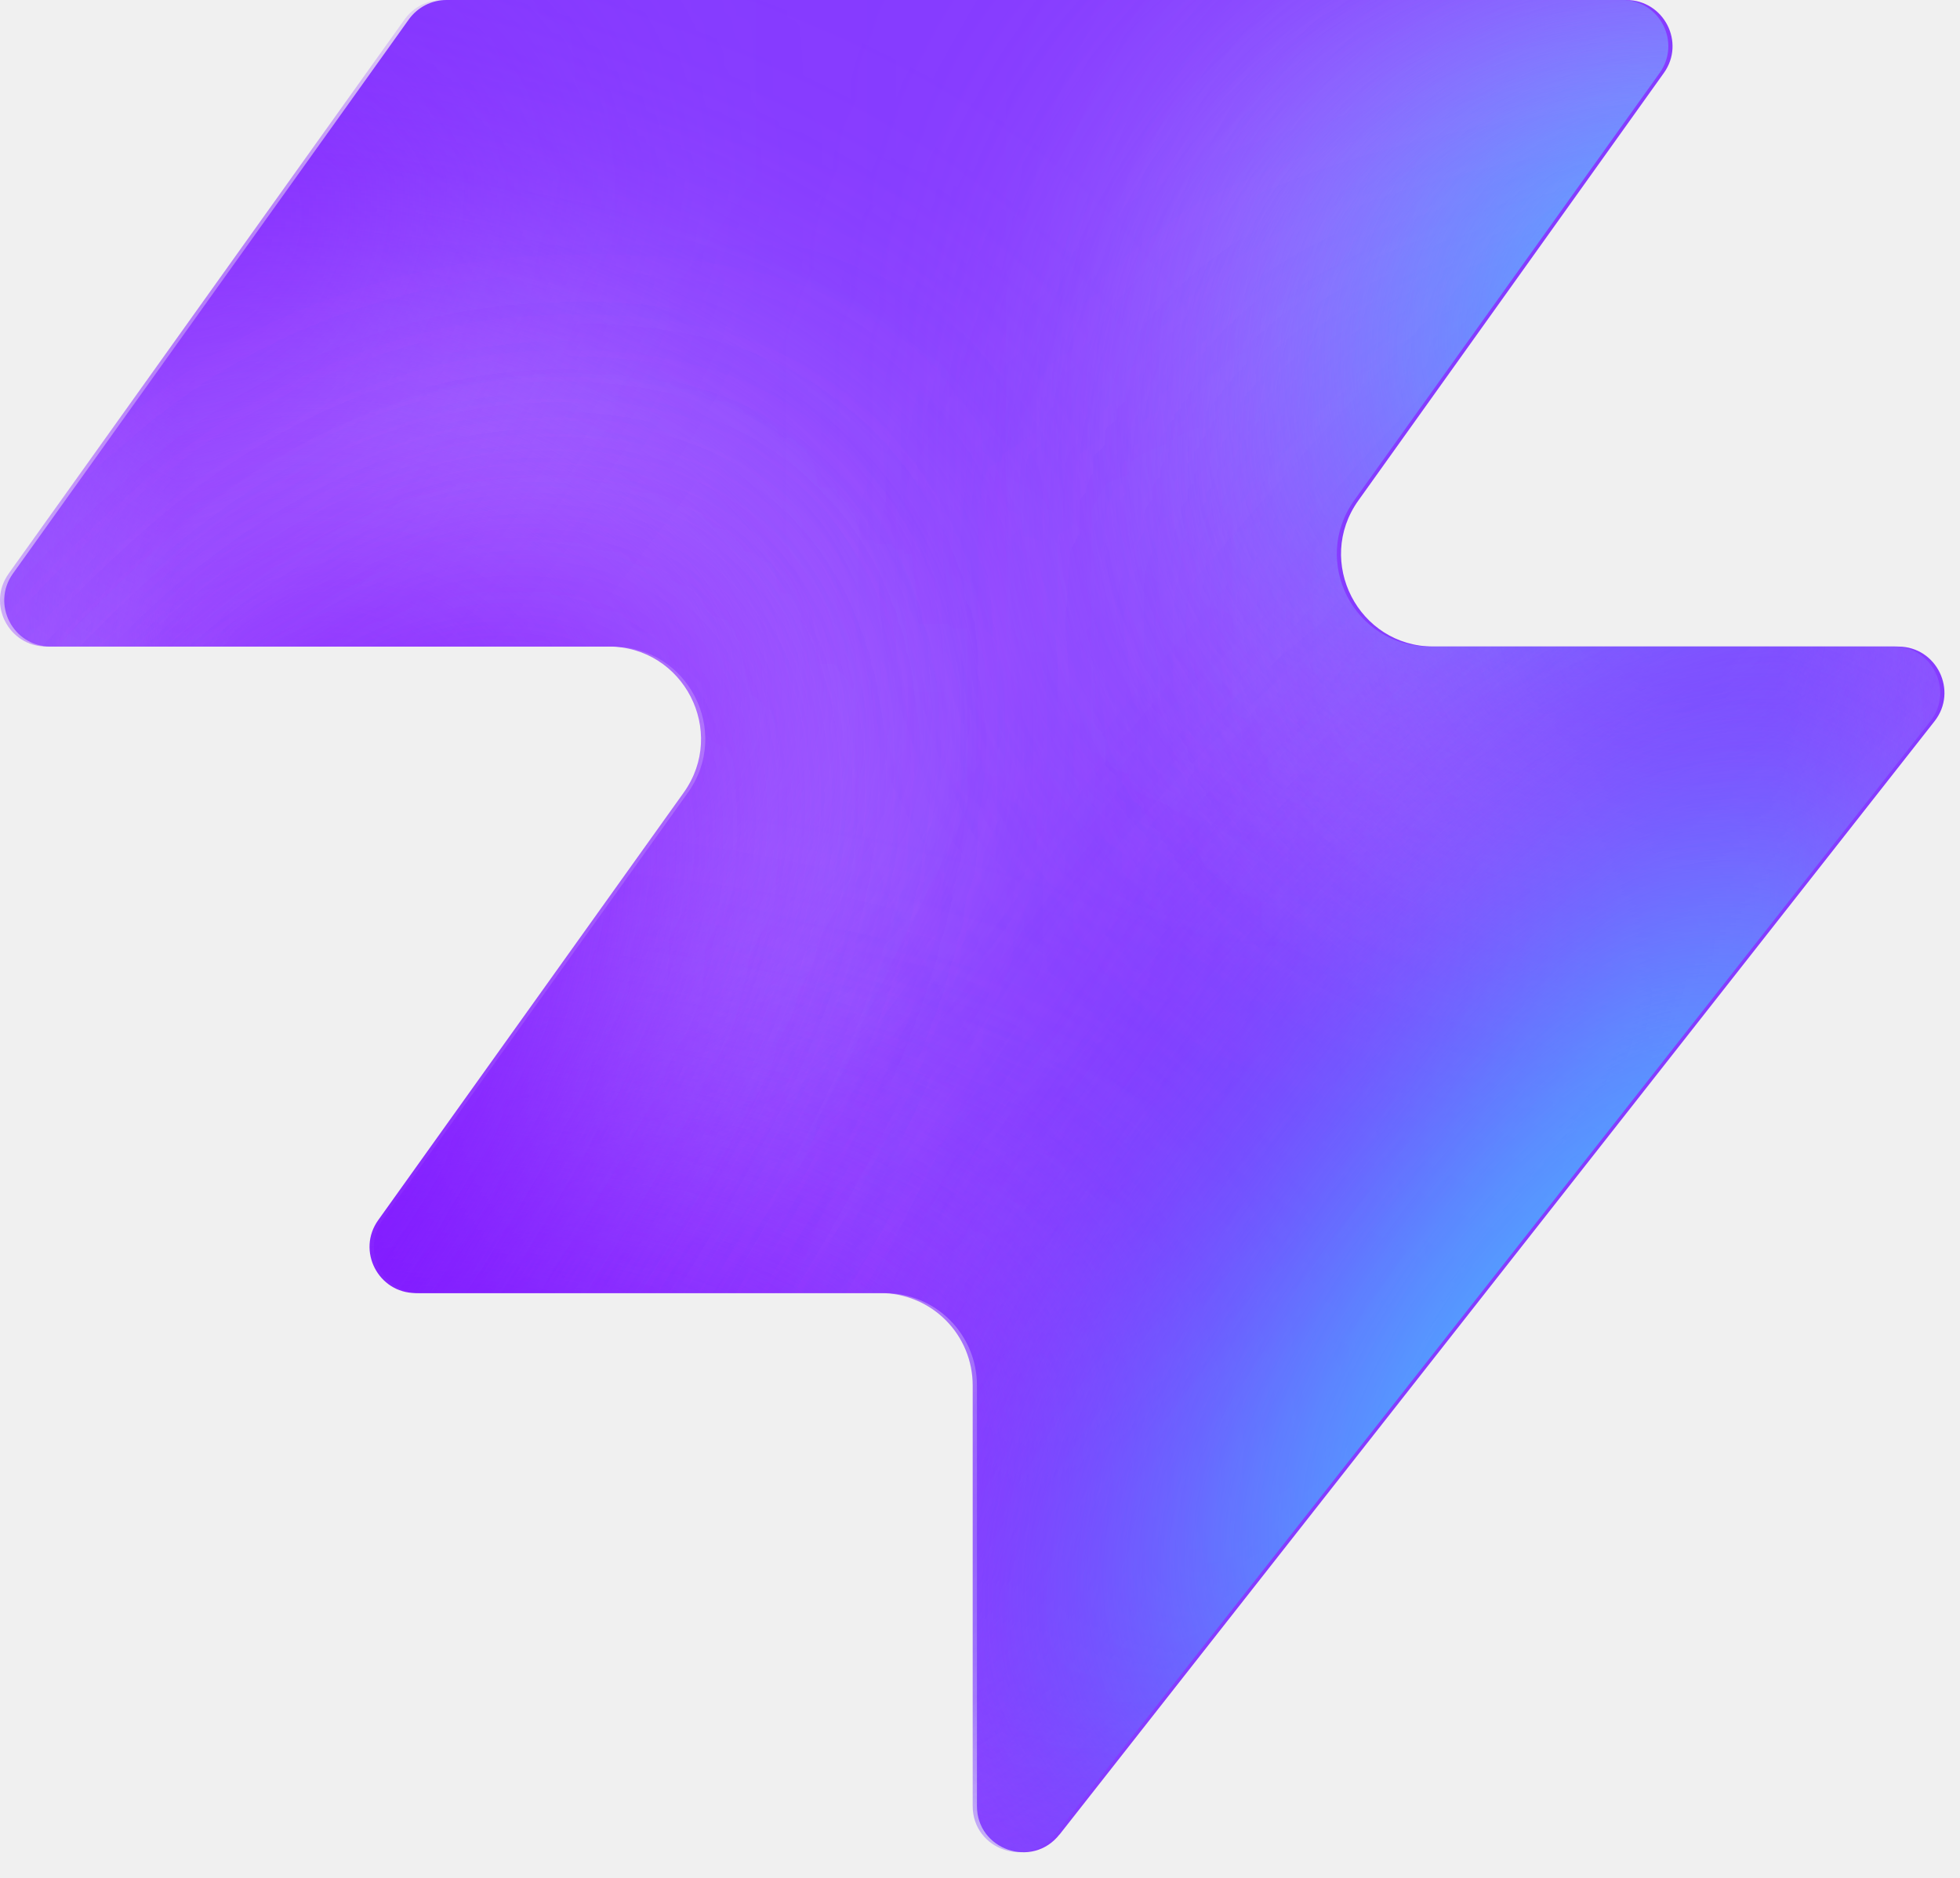
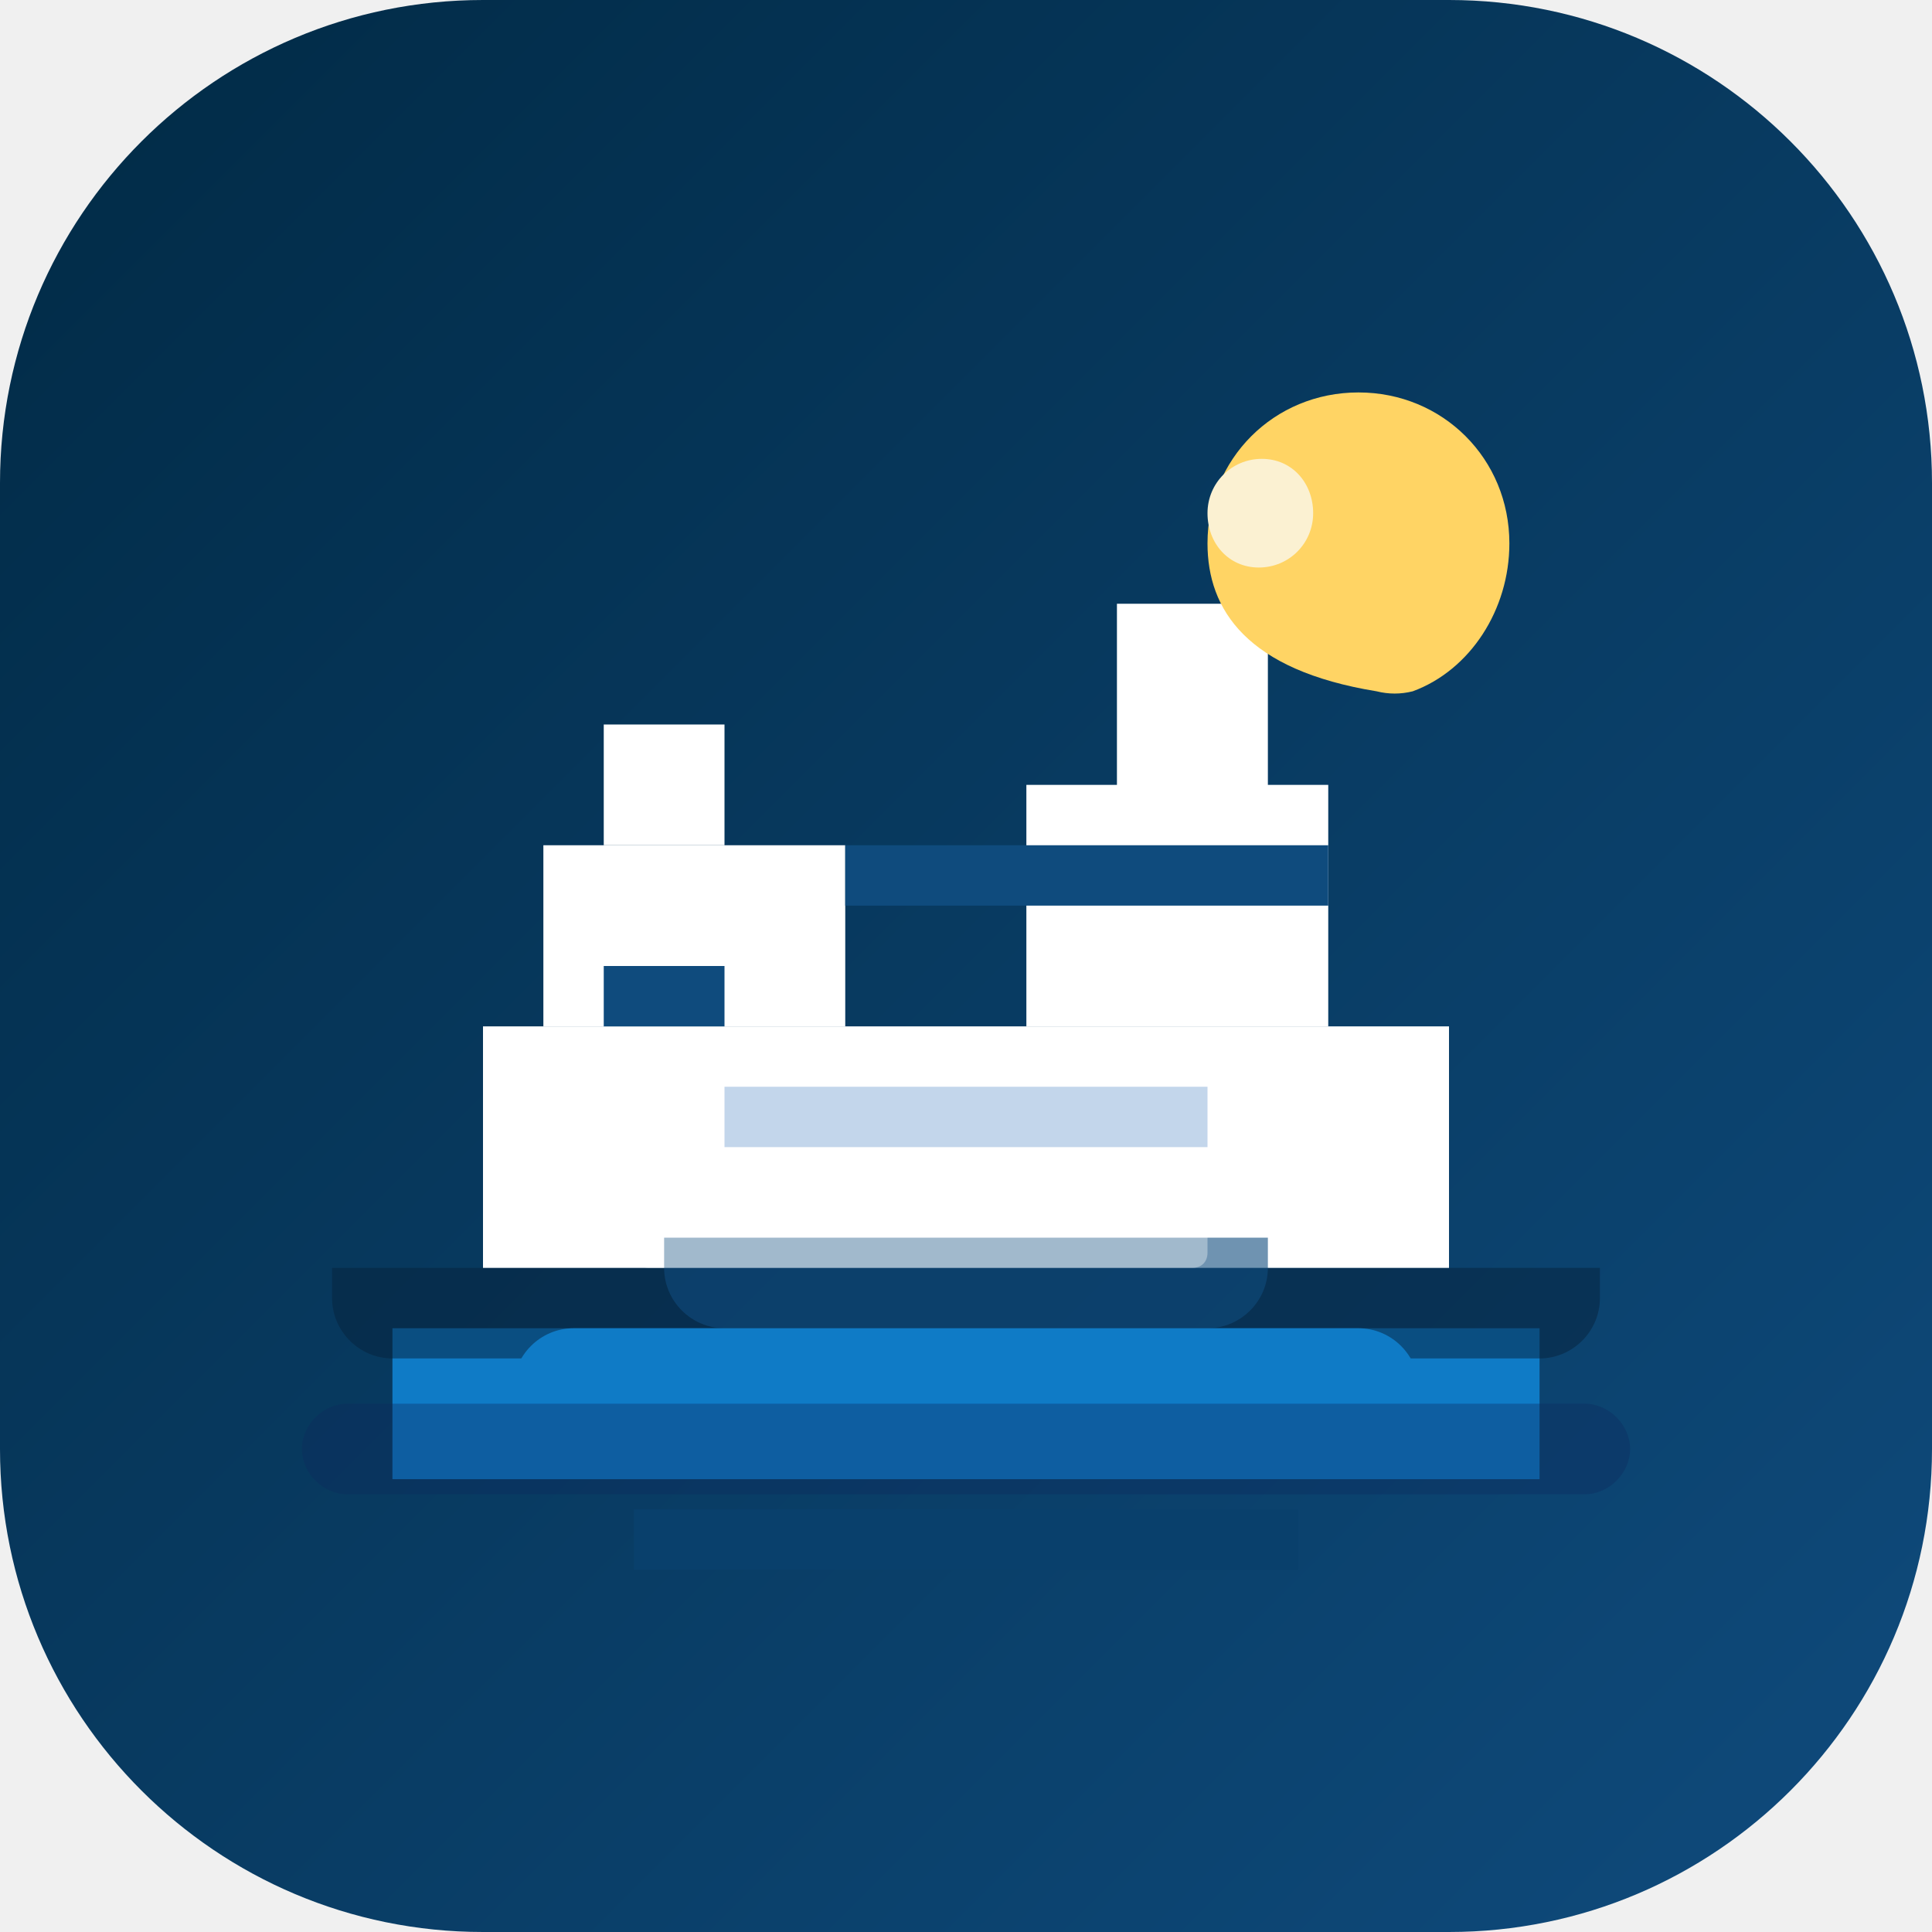
- <svg xmlns="http://www.w3.org/2000/svg" width="48" height="46" fill="none" viewBox="0 0 48 46">
-   <path fill="#863bff" d="M25.946 44.938c-.664.845-2.021.375-2.021-.698V33.937a2.26 2.26 0 0 0-2.262-2.262H10.287c-.92 0-1.456-1.04-.92-1.788l7.48-10.471c1.07-1.497 0-3.578-1.842-3.578H1.237c-.92 0-1.456-1.04-.92-1.788L10.013.474c.214-.297.556-.474.92-.474h28.894c.92 0 1.456 1.04.92 1.788l-7.48 10.471c-1.07 1.498 0 3.579 1.842 3.579h11.377c.943 0 1.473 1.088.89 1.83L25.947 44.94z" style="fill:#863bff;fill:color(display-p3 .525 .23 1);fill-opacity:1" />
-   <mask id="a" width="48" height="46" x="0" y="0" maskUnits="userSpaceOnUse" style="mask-type:alpha">
-     <path fill="#000" d="M25.842 44.938c-.664.844-2.021.375-2.021-.698V33.937a2.26 2.26 0 0 0-2.262-2.262H10.183c-.92 0-1.456-1.04-.92-1.788l7.48-10.471c1.07-1.498 0-3.579-1.842-3.579H1.133c-.92 0-1.456-1.04-.92-1.787L9.91.473c.214-.297.556-.474.92-.474h28.894c.92 0 1.456 1.04.92 1.788l-7.48 10.471c-1.07 1.498 0 3.578 1.842 3.578h11.377c.943 0 1.473 1.088.89 1.832L25.843 44.94z" style="fill:#000;fill-opacity:1" />
-   </mask>
-   <g mask="url(#a)">
-     <g filter="url(#b)">
-       <ellipse cx="5.508" cy="14.704" fill="#ede6ff" rx="5.508" ry="14.704" style="fill:#ede6ff;fill:color(display-p3 .927 .903 1);fill-opacity:1" transform="matrix(.00324 1 1 -.00324 -4.47 31.516)" />
-     </g>
-     <g filter="url(#c)">
-       <ellipse cx="10.399" cy="29.851" fill="#ede6ff" rx="10.399" ry="29.851" style="fill:#ede6ff;fill:color(display-p3 .927 .903 1);fill-opacity:1" transform="matrix(.00324 1 1 -.00324 -39.328 7.883)" />
-     </g>
-     <g filter="url(#d)">
-       <ellipse cx="5.508" cy="30.487" fill="#7e14ff" rx="5.508" ry="30.487" style="fill:#7e14ff;fill:color(display-p3 .492 .077 1);fill-opacity:1" transform="rotate(89.814 -25.913 -14.639)scale(1 -1)" />
-     </g>
-     <g filter="url(#e)">
-       <ellipse cx="5.508" cy="30.599" fill="#7e14ff" rx="5.508" ry="30.599" style="fill:#7e14ff;fill:color(display-p3 .492 .077 1);fill-opacity:1" transform="rotate(89.814 -32.644 -3.334)scale(1 -1)" />
-     </g>
-     <g filter="url(#f)">
-       <ellipse cx="5.508" cy="30.599" fill="#7e14ff" rx="5.508" ry="30.599" style="fill:#7e14ff;fill:color(display-p3 .492 .077 1);fill-opacity:1" transform="matrix(.00324 1 1 -.00324 -34.34 30.47)" />
-     </g>
-     <g filter="url(#g)">
-       <ellipse cx="14.072" cy="22.078" fill="#ede6ff" rx="14.072" ry="22.078" style="fill:#ede6ff;fill:color(display-p3 .927 .903 1);fill-opacity:1" transform="rotate(93.35 24.506 48.493)scale(-1 1)" />
-     </g>
-     <g filter="url(#h)">
-       <ellipse cx="3.47" cy="21.501" fill="#7e14ff" rx="3.47" ry="21.501" style="fill:#7e14ff;fill:color(display-p3 .492 .077 1);fill-opacity:1" transform="rotate(89.009 28.708 47.59)scale(-1 1)" />
-     </g>
-     <g filter="url(#i)">
-       <ellipse cx="3.47" cy="21.501" fill="#7e14ff" rx="3.47" ry="21.501" style="fill:#7e14ff;fill:color(display-p3 .492 .077 1);fill-opacity:1" transform="rotate(89.009 28.708 47.59)scale(-1 1)" />
-     </g>
-     <g filter="url(#j)">
-       <ellipse cx=".387" cy="8.972" fill="#7e14ff" rx="4.407" ry="29.108" style="fill:#7e14ff;fill:color(display-p3 .492 .077 1);fill-opacity:1" transform="rotate(39.51 .387 8.972)" />
-     </g>
-     <g filter="url(#k)">
-       <ellipse cx="47.523" cy="-6.092" fill="#7e14ff" rx="4.407" ry="29.108" style="fill:#7e14ff;fill:color(display-p3 .492 .077 1);fill-opacity:1" transform="rotate(37.892 47.523 -6.092)" />
-     </g>
-     <g filter="url(#l)">
-       <ellipse cx="41.412" cy="6.333" fill="#47bfff" rx="5.971" ry="9.665" style="fill:#47bfff;fill:color(display-p3 .28 .748 1);fill-opacity:1" transform="rotate(37.892 41.412 6.333)" />
-     </g>
-     <g filter="url(#m)">
-       <ellipse cx="-1.879" cy="38.332" fill="#7e14ff" rx="4.407" ry="29.108" style="fill:#7e14ff;fill:color(display-p3 .492 .077 1);fill-opacity:1" transform="rotate(37.892 -1.88 38.332)" />
-     </g>
-     <g filter="url(#n)">
-       <ellipse cx="-1.879" cy="38.332" fill="#7e14ff" rx="4.407" ry="29.108" style="fill:#7e14ff;fill:color(display-p3 .492 .077 1);fill-opacity:1" transform="rotate(37.892 -1.88 38.332)" />
-     </g>
-     <g filter="url(#o)">
-       <ellipse cx="35.651" cy="29.907" fill="#7e14ff" rx="4.407" ry="29.108" style="fill:#7e14ff;fill:color(display-p3 .492 .077 1);fill-opacity:1" transform="rotate(37.892 35.651 29.907)" />
-     </g>
-     <g filter="url(#p)">
-       <ellipse cx="38.418" cy="32.4" fill="#47bfff" rx="5.971" ry="15.297" style="fill:#47bfff;fill:color(display-p3 .28 .748 1);fill-opacity:1" transform="rotate(37.892 38.418 32.4)" />
-     </g>
-   </g>
+ <svg xmlns="http://www.w3.org/2000/svg" viewBox="0 0 64 64">
  <defs>
-     <filter id="b" width="60.045" height="41.654" x="-19.77" y="16.149" color-interpolation-filters="sRGB" filterUnits="userSpaceOnUse">
-       <feFlood flood-opacity="0" result="BackgroundImageFix" />
-       <feBlend in="SourceGraphic" in2="BackgroundImageFix" result="shape" />
-       <feGaussianBlur result="effect1_foregroundBlur_2002_17158" stdDeviation="7.659" />
-     </filter>
-     <filter id="c" width="90.34" height="51.437" x="-54.613" y="-7.533" color-interpolation-filters="sRGB" filterUnits="userSpaceOnUse">
-       <feFlood flood-opacity="0" result="BackgroundImageFix" />
-       <feBlend in="SourceGraphic" in2="BackgroundImageFix" result="shape" />
-       <feGaussianBlur result="effect1_foregroundBlur_2002_17158" stdDeviation="7.659" />
-     </filter>
-     <filter id="d" width="79.355" height="29.4" x="-49.64" y="2.03" color-interpolation-filters="sRGB" filterUnits="userSpaceOnUse">
-       <feFlood flood-opacity="0" result="BackgroundImageFix" />
-       <feBlend in="SourceGraphic" in2="BackgroundImageFix" result="shape" />
-       <feGaussianBlur result="effect1_foregroundBlur_2002_17158" stdDeviation="4.596" />
-     </filter>
-     <filter id="e" width="79.579" height="29.4" x="-45.045" y="20.029" color-interpolation-filters="sRGB" filterUnits="userSpaceOnUse">
-       <feFlood flood-opacity="0" result="BackgroundImageFix" />
-       <feBlend in="SourceGraphic" in2="BackgroundImageFix" result="shape" />
-       <feGaussianBlur result="effect1_foregroundBlur_2002_17158" stdDeviation="4.596" />
-     </filter>
-     <filter id="f" width="79.579" height="29.4" x="-43.513" y="21.178" color-interpolation-filters="sRGB" filterUnits="userSpaceOnUse">
-       <feFlood flood-opacity="0" result="BackgroundImageFix" />
-       <feBlend in="SourceGraphic" in2="BackgroundImageFix" result="shape" />
-       <feGaussianBlur result="effect1_foregroundBlur_2002_17158" stdDeviation="4.596" />
-     </filter>
-     <filter id="g" width="74.749" height="58.852" x="15.756" y="-17.901" color-interpolation-filters="sRGB" filterUnits="userSpaceOnUse">
-       <feFlood flood-opacity="0" result="BackgroundImageFix" />
-       <feBlend in="SourceGraphic" in2="BackgroundImageFix" result="shape" />
-       <feGaussianBlur result="effect1_foregroundBlur_2002_17158" stdDeviation="7.659" />
-     </filter>
-     <filter id="h" width="61.377" height="25.362" x="23.548" y="2.284" color-interpolation-filters="sRGB" filterUnits="userSpaceOnUse">
-       <feFlood flood-opacity="0" result="BackgroundImageFix" />
-       <feBlend in="SourceGraphic" in2="BackgroundImageFix" result="shape" />
-       <feGaussianBlur result="effect1_foregroundBlur_2002_17158" stdDeviation="4.596" />
-     </filter>
-     <filter id="i" width="61.377" height="25.362" x="23.548" y="2.284" color-interpolation-filters="sRGB" filterUnits="userSpaceOnUse">
-       <feFlood flood-opacity="0" result="BackgroundImageFix" />
-       <feBlend in="SourceGraphic" in2="BackgroundImageFix" result="shape" />
-       <feGaussianBlur result="effect1_foregroundBlur_2002_17158" stdDeviation="4.596" />
-     </filter>
-     <filter id="j" width="56.045" height="63.649" x="-27.636" y="-22.853" color-interpolation-filters="sRGB" filterUnits="userSpaceOnUse">
-       <feFlood flood-opacity="0" result="BackgroundImageFix" />
-       <feBlend in="SourceGraphic" in2="BackgroundImageFix" result="shape" />
-       <feGaussianBlur result="effect1_foregroundBlur_2002_17158" stdDeviation="4.596" />
-     </filter>
-     <filter id="k" width="54.814" height="64.646" x="20.116" y="-38.415" color-interpolation-filters="sRGB" filterUnits="userSpaceOnUse">
-       <feFlood flood-opacity="0" result="BackgroundImageFix" />
-       <feBlend in="SourceGraphic" in2="BackgroundImageFix" result="shape" />
-       <feGaussianBlur result="effect1_foregroundBlur_2002_17158" stdDeviation="4.596" />
-     </filter>
-     <filter id="l" width="33.541" height="35.313" x="24.641" y="-11.323" color-interpolation-filters="sRGB" filterUnits="userSpaceOnUse">
-       <feFlood flood-opacity="0" result="BackgroundImageFix" />
-       <feBlend in="SourceGraphic" in2="BackgroundImageFix" result="shape" />
-       <feGaussianBlur result="effect1_foregroundBlur_2002_17158" stdDeviation="4.596" />
-     </filter>
-     <filter id="m" width="54.814" height="64.646" x="-29.286" y="6.009" color-interpolation-filters="sRGB" filterUnits="userSpaceOnUse">
-       <feFlood flood-opacity="0" result="BackgroundImageFix" />
-       <feBlend in="SourceGraphic" in2="BackgroundImageFix" result="shape" />
-       <feGaussianBlur result="effect1_foregroundBlur_2002_17158" stdDeviation="4.596" />
-     </filter>
-     <filter id="n" width="54.814" height="64.646" x="-29.286" y="6.009" color-interpolation-filters="sRGB" filterUnits="userSpaceOnUse">
-       <feFlood flood-opacity="0" result="BackgroundImageFix" />
-       <feBlend in="SourceGraphic" in2="BackgroundImageFix" result="shape" />
-       <feGaussianBlur result="effect1_foregroundBlur_2002_17158" stdDeviation="4.596" />
-     </filter>
-     <filter id="o" width="54.814" height="64.646" x="8.244" y="-2.416" color-interpolation-filters="sRGB" filterUnits="userSpaceOnUse">
-       <feFlood flood-opacity="0" result="BackgroundImageFix" />
-       <feBlend in="SourceGraphic" in2="BackgroundImageFix" result="shape" />
-       <feGaussianBlur result="effect1_foregroundBlur_2002_17158" stdDeviation="4.596" />
-     </filter>
-     <filter id="p" width="39.409" height="43.623" x="18.713" y="10.588" color-interpolation-filters="sRGB" filterUnits="userSpaceOnUse">
-       <feFlood flood-opacity="0" result="BackgroundImageFix" />
-       <feBlend in="SourceGraphic" in2="BackgroundImageFix" result="shape" />
-       <feGaussianBlur result="effect1_foregroundBlur_2002_17158" stdDeviation="4.596" />
-     </filter>
+     <linearGradient id="bg" x1="0" y1="0" x2="1" y2="1">
+       <stop offset="0%" stop-color="#012a45" />
+       <stop offset="100%" stop-color="#0f4b7d" />
+     </linearGradient>
  </defs>
+   <rect width="64" height="64" rx="16" fill="url(#bg)" />
+   <path d="M13 44h38v5H13z" fill="#0f7bc6" />
+   <path d="M11 43c0 1.1.9 2 2 2h38c1.1 0 2-.9 2-2v-1H11v1z" fill="#06213b" opacity="0.5" />
+   <path d="M16 34h32v8H16z" fill="#ffffff" />
+   <path d="M18 28h10v6H18z" fill="#ffffff" />
+   <path d="M34 26h10v8H34z" fill="#ffffff" />
+   <path d="M20 24h4v4h-4z" fill="#ffffff" />
+   <path d="M37 20h5v10h-5z" fill="#ffffff" />
+   <path d="M20 32h4v2h-4z" fill="#0f4b7d" />
+   <path d="M28 28h16v2H28z" fill="#0f4b7d" />
+   <path d="M24 36h16v2H24z" fill="#c3d6eb" />
+   <path d="M22 42c0 1.1.9 2 2 2h16c1.1 0 2-.9 2-2v-1H22v1z" fill="#0f4b7d" opacity="0.6" />
+   <path d="M21 41.5c0 .3.2.5.5.5h18c.3 0 .5-.2.5-.5v-1.5H21v1.5z" fill="#ffffff" opacity="0.35" />
+   <path d="M17 46c0 1.1.9 2 2 2h26c1.1 0 2-.9 2-2s-.9-2-2-2H19c-1.1 0-2 .9-2 2z" fill="#0f7bc6" />
+   <path d="M21 50h22v2H21z" fill="#09406c" />
+   <path d="M40 18c0-2.8 2.2-5 5-5s5 2.2 5 5c0 2.2-1.3 4.2-3.2 4.9-.4.1-.8.1-1.2 0C41.3 22.2 40 20.2 40 18z" fill="#ffd464" />
+   <path d="M43.5 17c0 1-.8 1.8-1.8 1.8S40 18 40 17s.8-1.8 1.8-1.8S43.5 16 43.5 17z" fill="#fbf1d2" />
+   <path d="M10 48c0 .8.7 1.5 1.5 1.5h41c.8 0 1.5-.7 1.5-1.5S53.3 46.5 52.5 46.5h-41C10.7 46.5 10 47.2 10 48z" fill="#0b285d" opacity="0.35" />
</svg>
